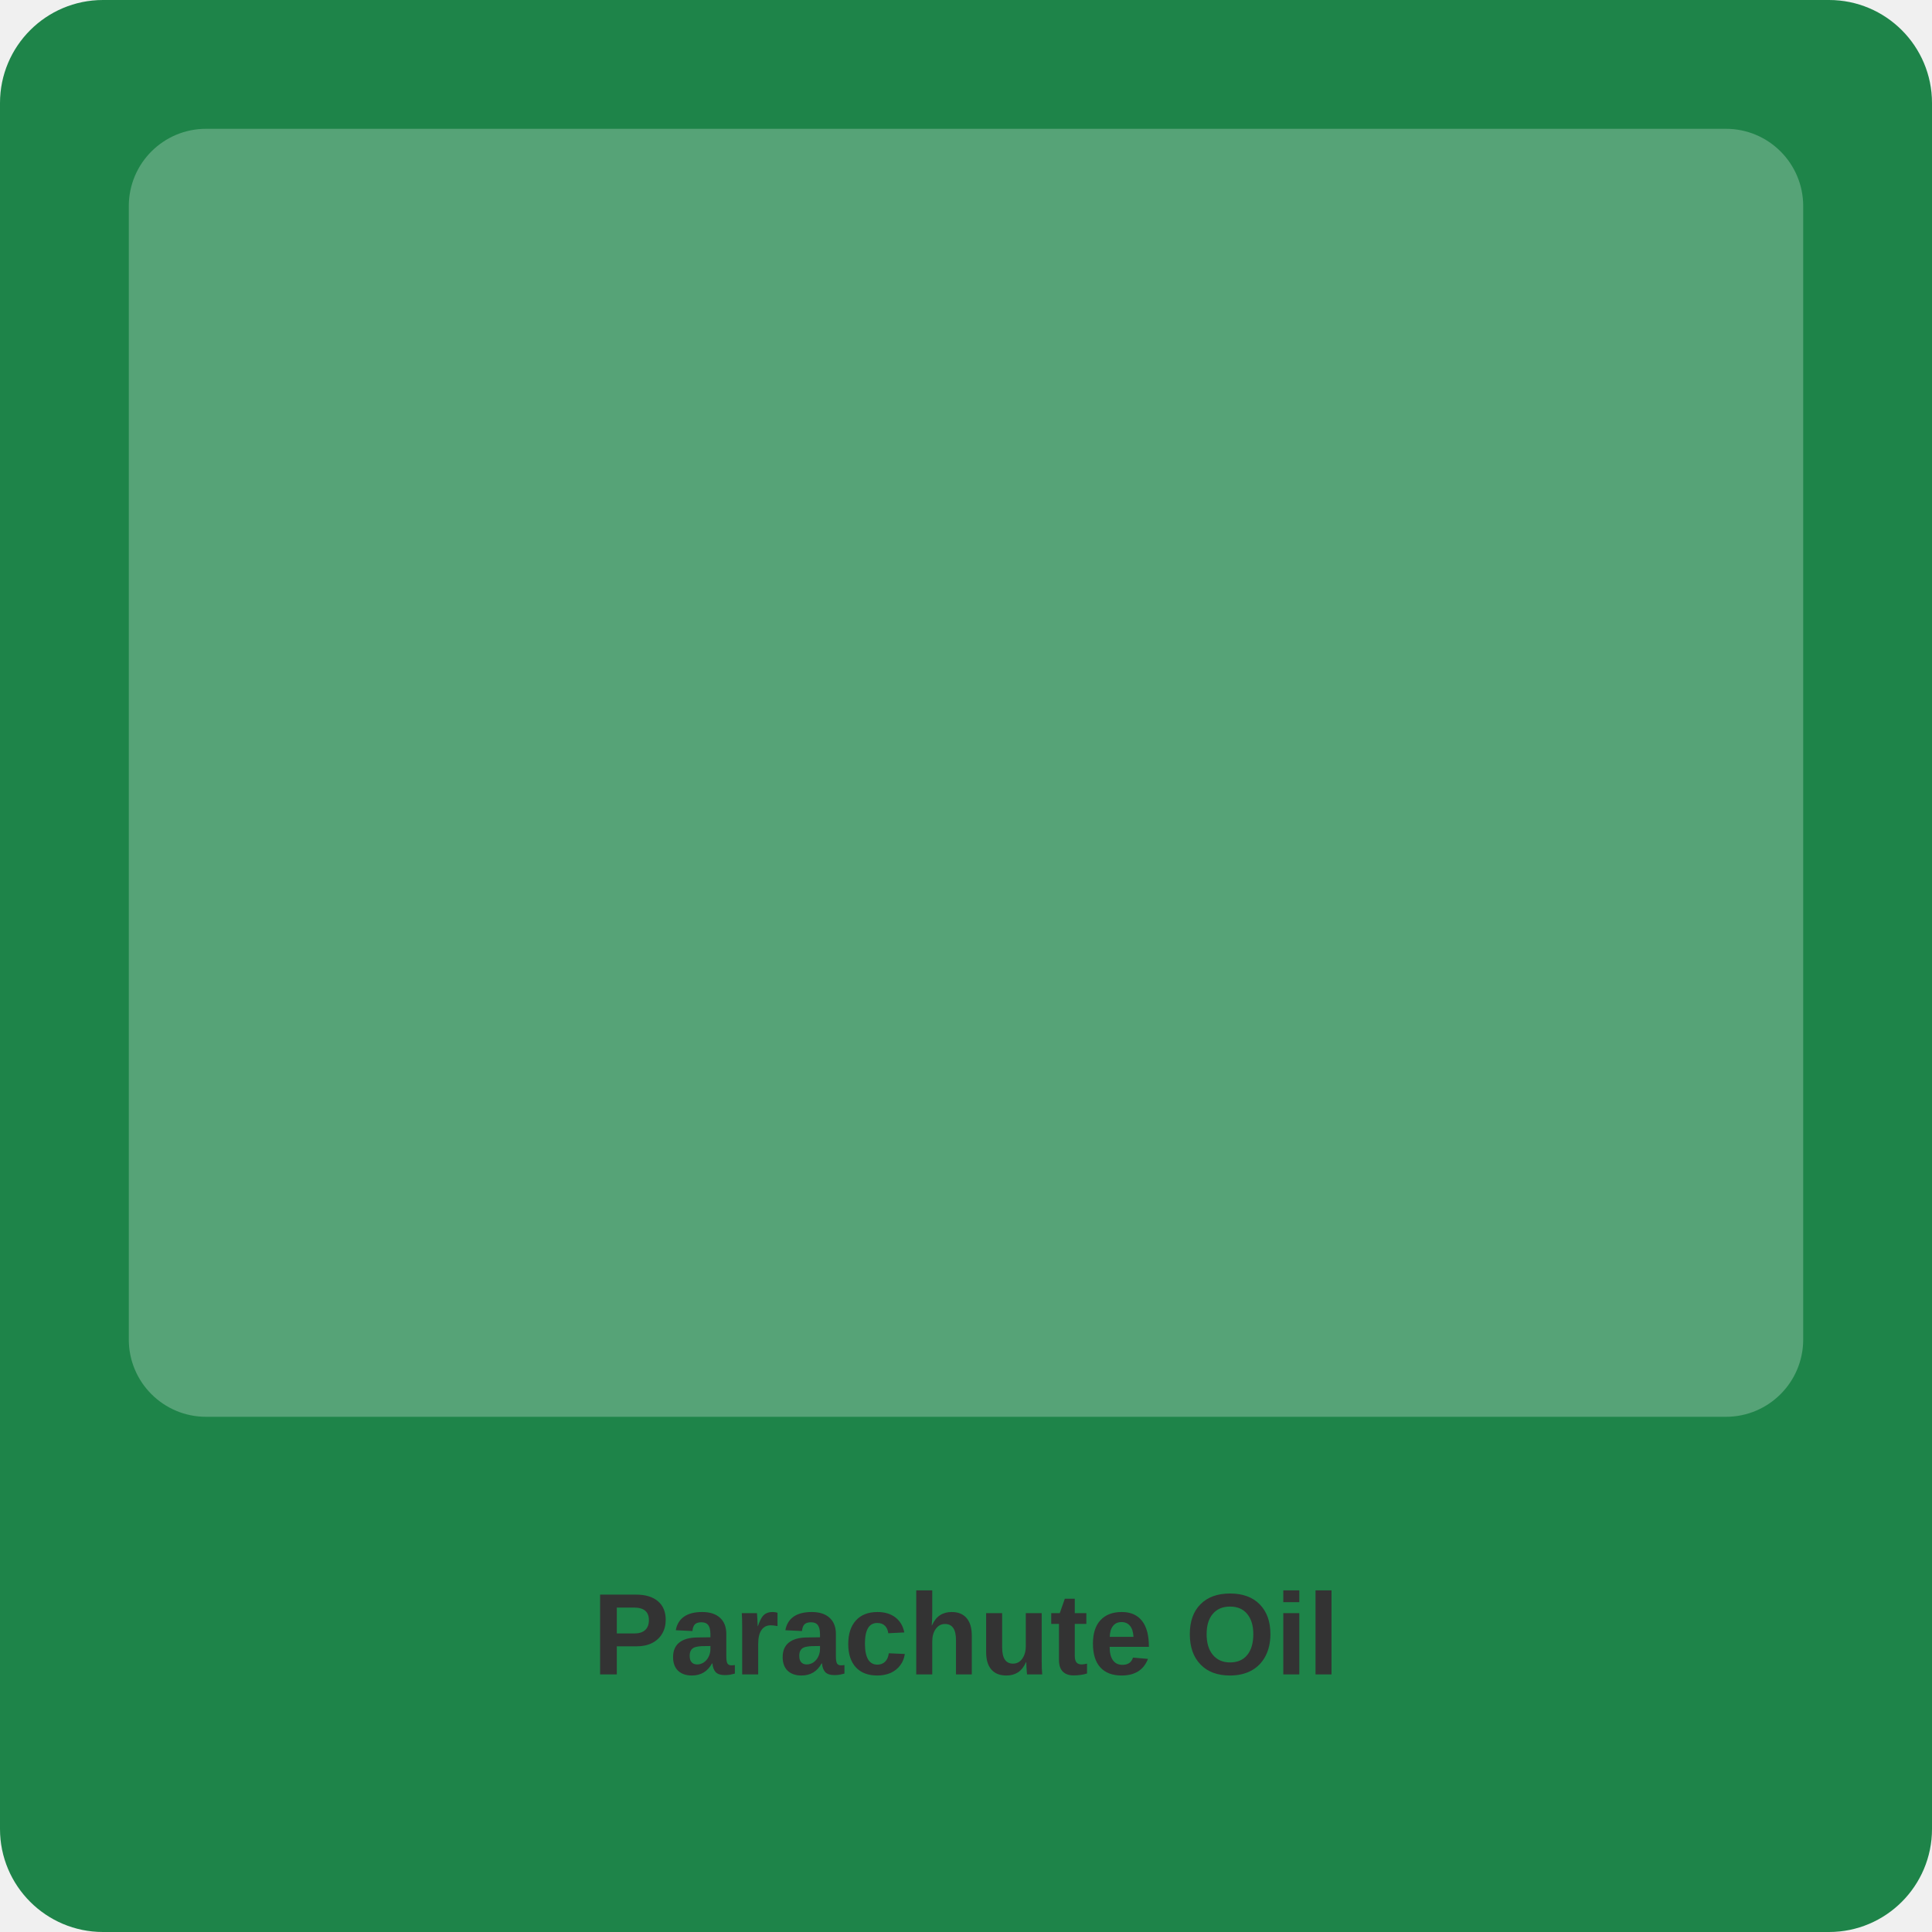
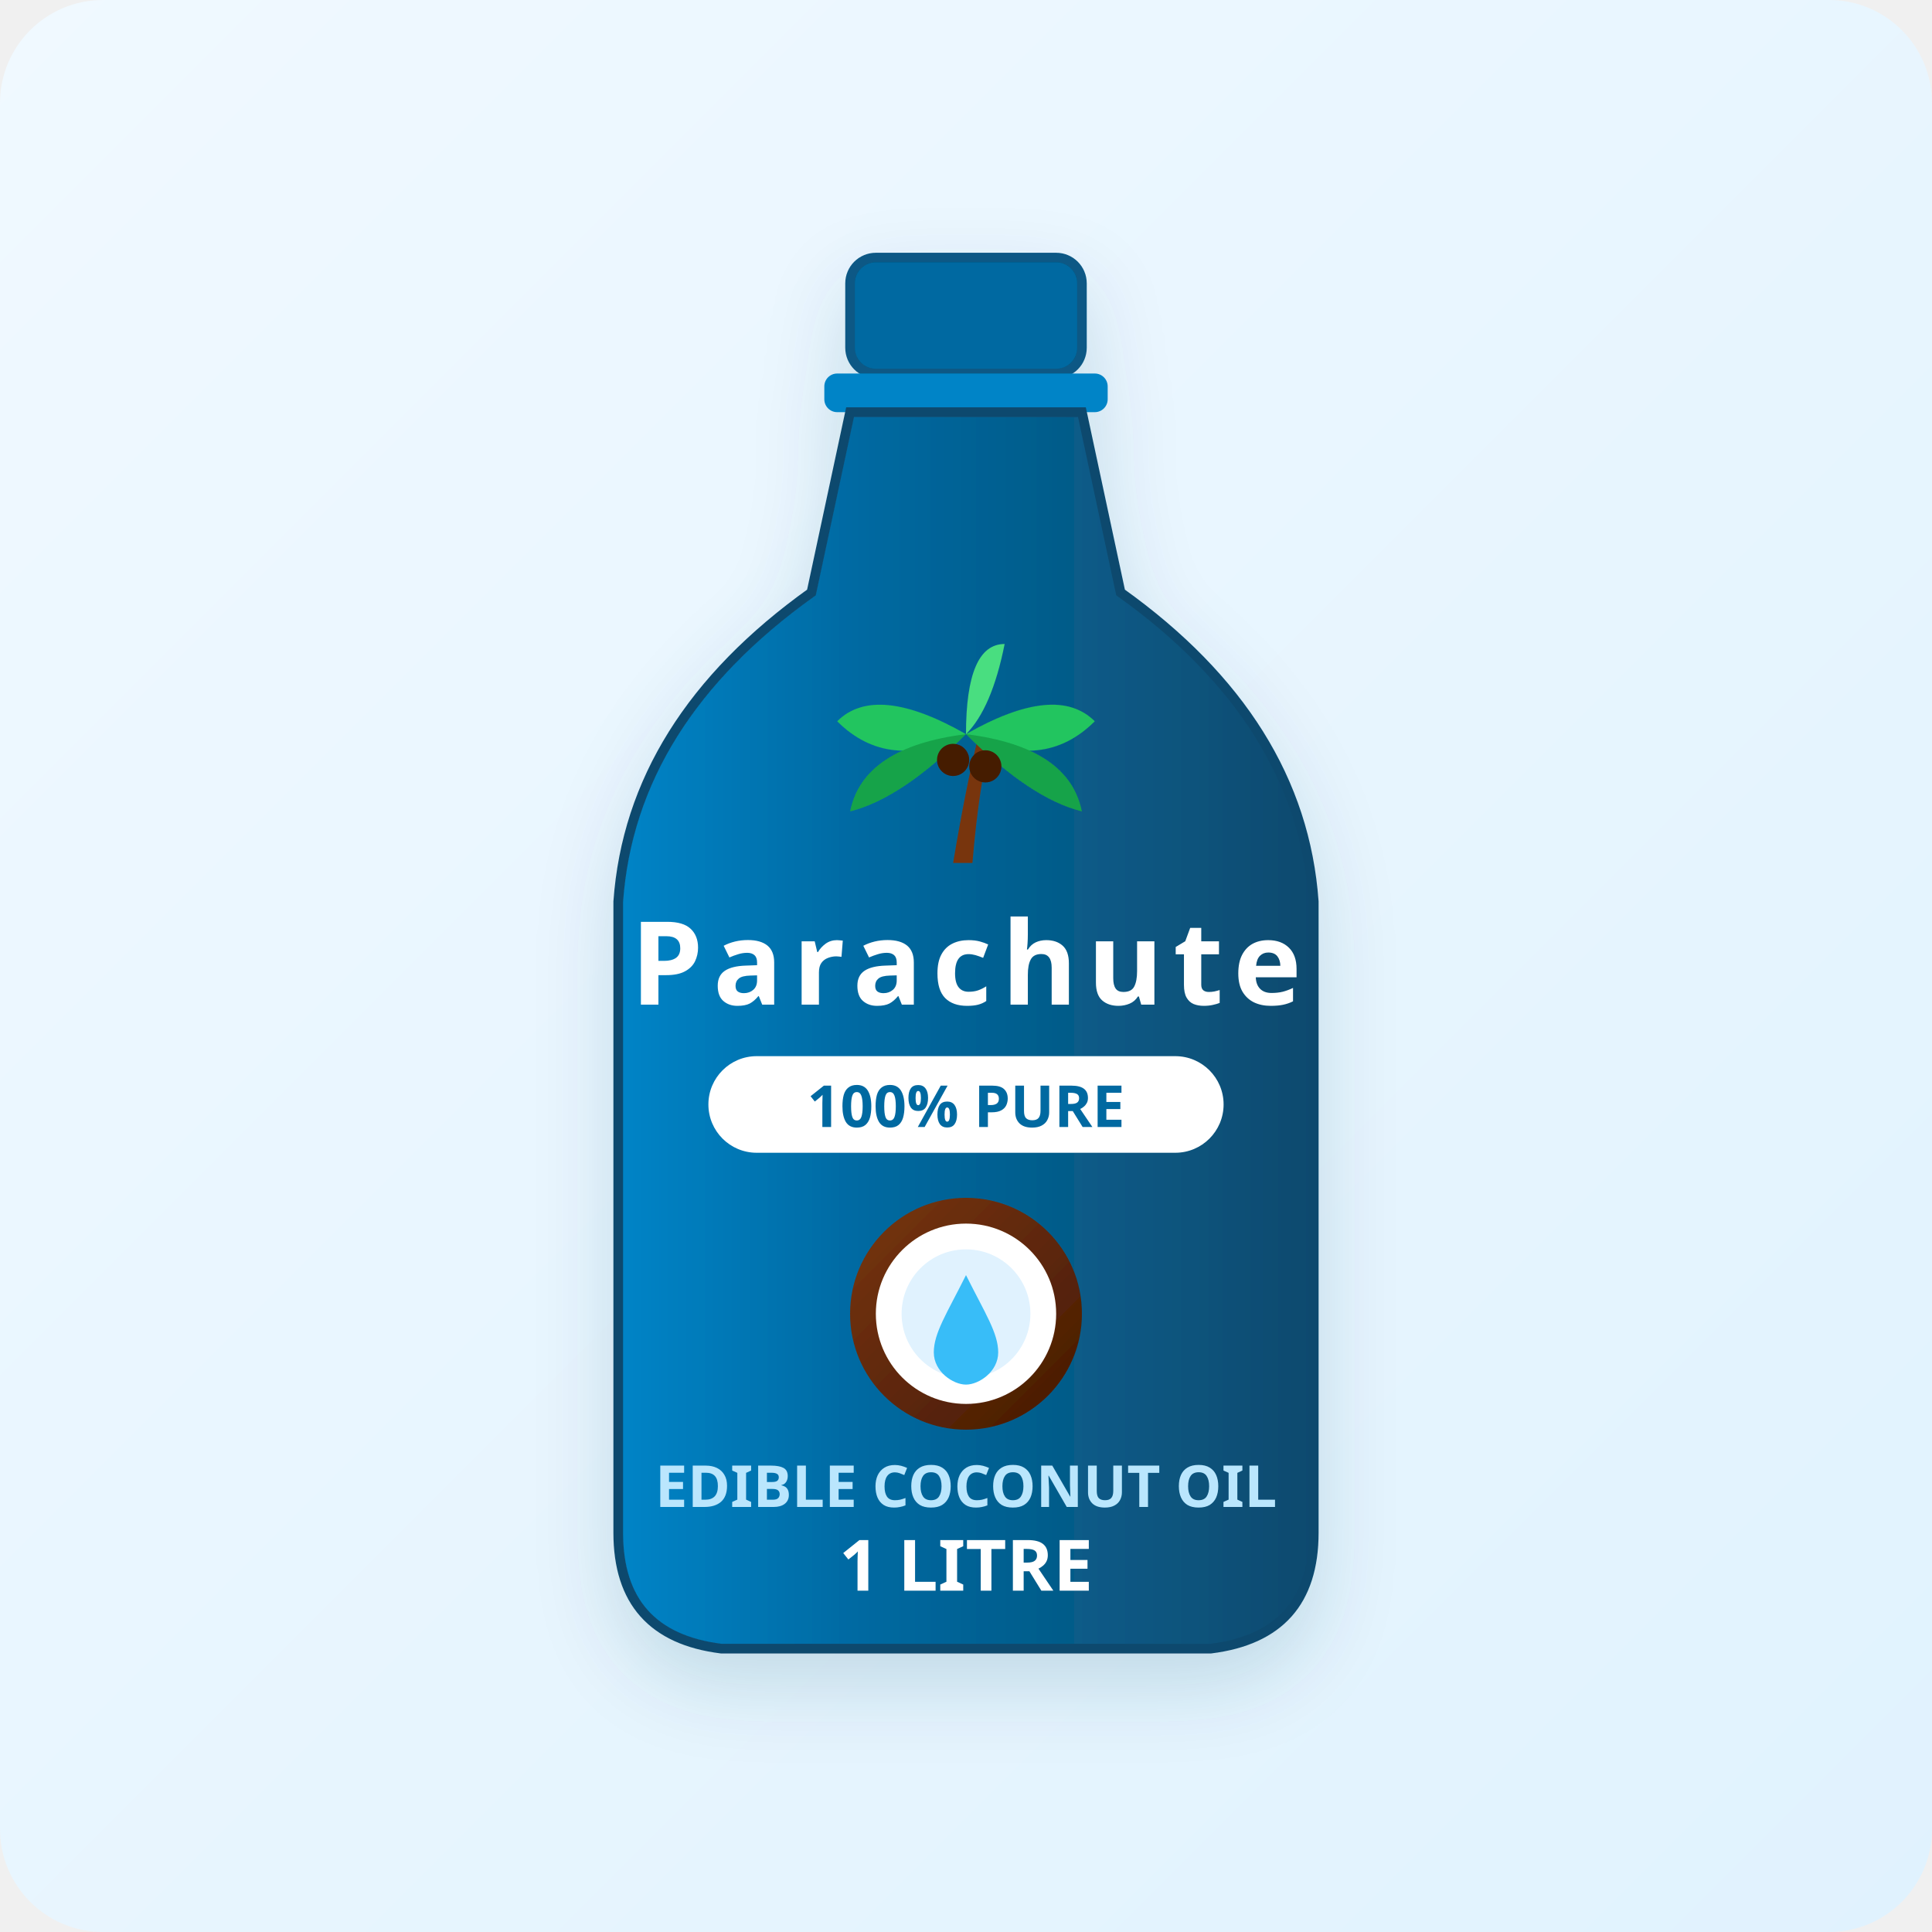
- <svg xmlns="http://www.w3.org/2000/svg" width="300" height="300" viewBox="0 0 300 300">
-   <rect width="300" height="300" fill="#1e8449" rx="16" />
-   <rect x="20" y="20" width="260" height="200" fill="rgba(255,255,255,0.25)" rx="12" />
-   <text x="150" y="260" font-family="Arial,sans-serif" font-size="18" fill="#333" text-anchor="middle" font-weight="600">Parachute Oil</text>
+ <svg xmlns="http://www.w3.org/2000/svg" viewBox="0 0 300 300" width="300" height="300">
+   <defs>
+     <linearGradient id="pcoBg" x1="0%" y1="0%" x2="100%" y2="100%">
+       <stop offset="0%" stop-color="#f0f9ff" />
+       <stop offset="100%" stop-color="#e0f2fe" />
+     </linearGradient>
+     <linearGradient id="pcoBlue" x1="0%" y1="0%" x2="100%" y2="0%">
+       <stop offset="0%" stop-color="#0284c7" />
+       <stop offset="35%" stop-color="#0369a1" />
+       <stop offset="70%" stop-color="#075985" />
+       <stop offset="100%" stop-color="#0c4a6e" />
+     </linearGradient>
+     <linearGradient id="pcoCoconut" x1="0%" y1="0%" x2="100%" y2="100%">
+       <stop offset="0%" stop-color="#78350f" />
+       <stop offset="100%" stop-color="#451a03" />
+     </linearGradient>
+     <filter id="pcoShadow" x="-20%" y="-20%" width="140%" height="140%">
+       <feDropShadow dx="0" dy="5" stdDeviation="6" flood-color="#0c4a6e" flood-opacity="0.16" />
+     </filter>
+   </defs>
+   <rect width="300" height="300" rx="16" fill="url(#pcoBg)" />
+   <g filter="url(#pcoShadow)">
+     <rect x="132" y="40" width="36" height="18" rx="4" fill="#0369a1" stroke="#075985" stroke-width="1.5" />
+     <rect x="128" y="58" width="44" height="6" rx="2" fill="#0284c7" />
+     <path d="M 132 64 L 126 92 Q 98 112 96 140 L 96 238 Q 96 254 112 256 L 188 256 Q 204 254 204 238 L 204 140 Q 202 112 174 92 L 168 64 Z" fill="url(#pcoBlue)" stroke="#0c4a6e" stroke-width="1.5" />
+     <g transform="translate(150, 118)">
+       <path d="M -2 16 Q 0 4 2 -4 L 4 -4 Q 2 4 1 16 Z" fill="#78350f" />
+       <path d="M 0 -4 Q -14 -12 -20 -6 Q -12 2 0 -4 Z" fill="#22c55e" />
+       <path d="M 0 -4 Q -16 -2 -18 8 Q -10 6 0 -4 Z" fill="#16a34a" />
+       <path d="M 0 -4 Q 14 -12 20 -6 Q 12 2 0 -4 Z" fill="#22c55e" />
+       <path d="M 0 -4 Q 16 -2 18 8 Q 10 6 0 -4 Z" fill="#16a34a" />
+       <path d="M 0 -4 Q 0 -18 6 -18 Q 4 -8 0 -4 Z" fill="#4ade80" />
+       <circle cx="-2" cy="0" r="2.5" fill="#451a03" />
+       <circle cx="3" cy="1" r="2.5" fill="#451a03" />
+     </g>
+     <text x="150" y="156" font-family="'Segoe UI',sans-serif" font-size="18" font-weight="900" fill="#ffffff" text-anchor="middle" letter-spacing="1.5">Parachute</text>
+     <rect x="110" y="164" width="80" height="15" rx="7.5" fill="#ffffff" />
+     <text x="150" y="175" font-family="'Segoe UI',sans-serif" font-size="9" font-weight="800" fill="#0369a1" text-anchor="middle">100% PURE</text>
+     <g transform="translate(150, 204)">
+       <circle cx="0" cy="0" r="18" fill="url(#pcoCoconut)" />
+       <circle cx="0" cy="0" r="14" fill="#ffffff" />
+       <circle cx="0" cy="0" r="10" fill="#e0f2fe" />
+       <path d="M 0 -6 C -3 0 -5 3 -5 6 C -5 9 -2 11 0 11 C 2 11 5 9 5 6 C 5 3 3 0 0 -6 Z" fill="#38bdf8" />
+     </g>
+     <text x="150" y="234" font-family="'Segoe UI',sans-serif" font-size="9" font-weight="700" fill="#bae6fd" text-anchor="middle">EDIBLE COCONUT OIL</text>
+     <text x="150" y="247" font-family="'Segoe UI',sans-serif" font-size="11" font-weight="800" fill="#ffffff" text-anchor="middle">1 LITRE</text>
+   </g>
</svg>
